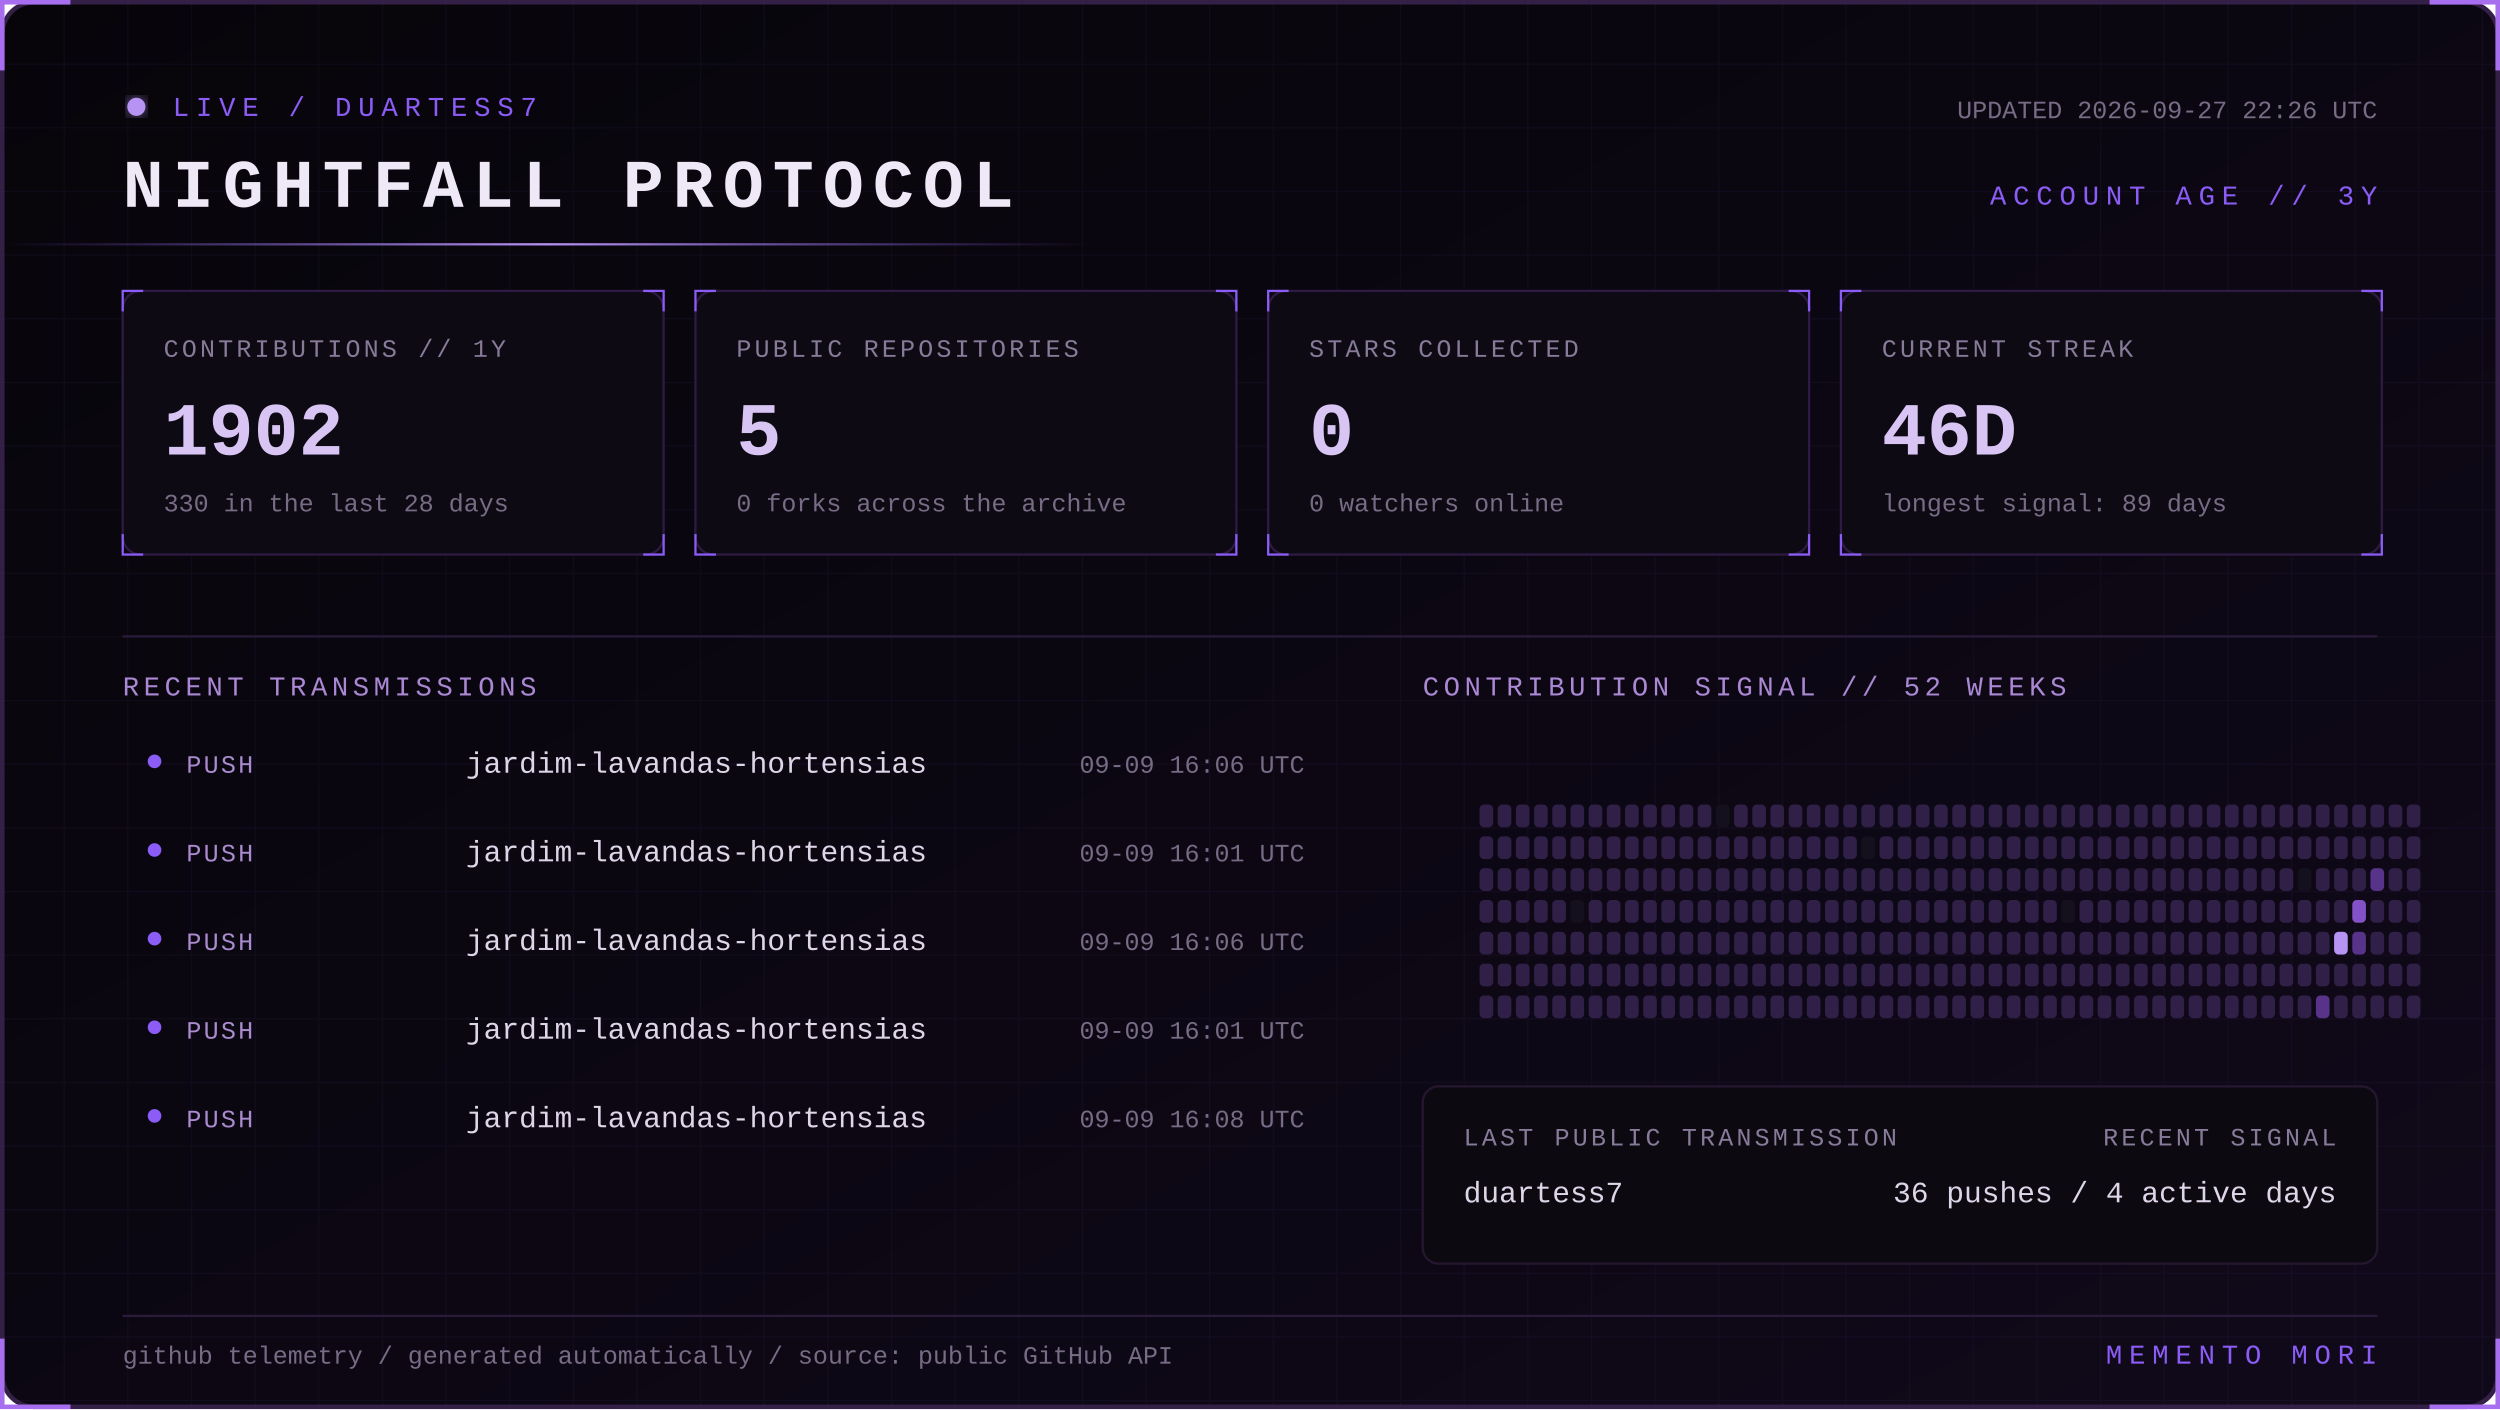
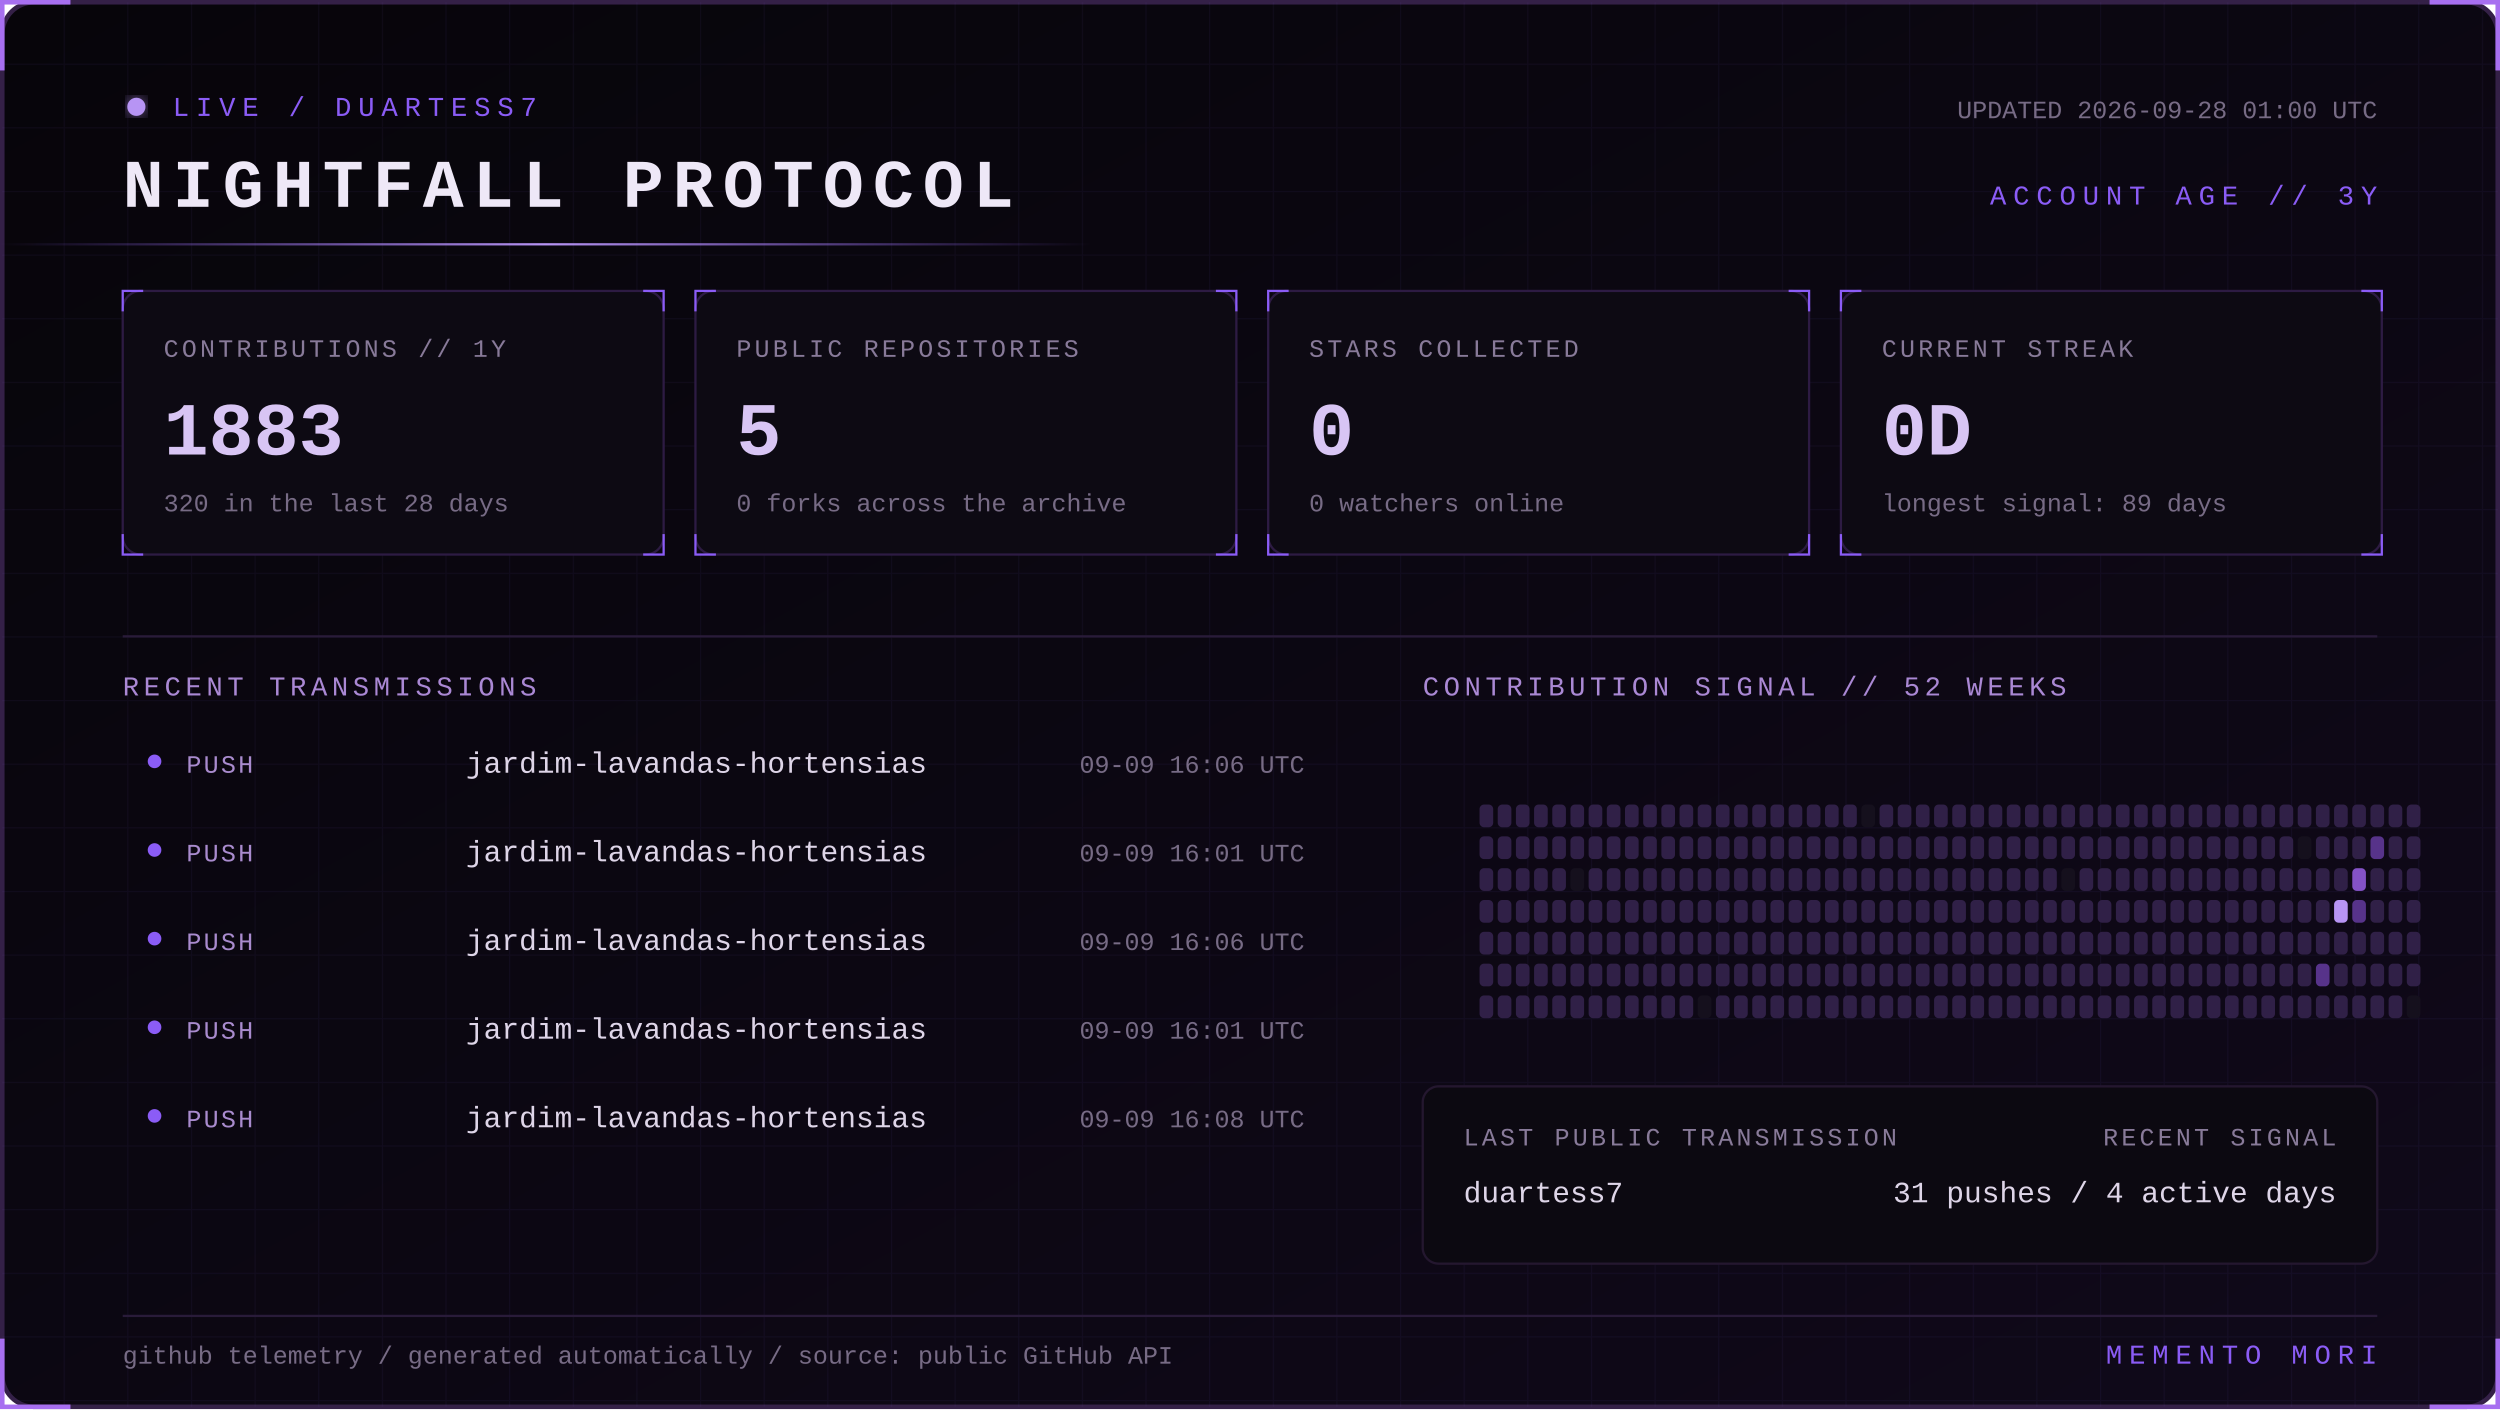
<svg xmlns="http://www.w3.org/2000/svg" width="1100" height="620" viewBox="0 0 1100 620" role="img" aria-labelledby="title desc">
  <defs>
    <linearGradient id="bg" x1="0" y1="0" x2="1" y2="1">
      <stop stop-color="#07050a" />
      <stop offset="1" stop-color="#10091a" />
    </linearGradient>
    <linearGradient id="beam">
      <stop stop-color="#8b5cf6" stop-opacity="0" />
      <stop offset=".5" stop-color="#b794f4" />
      <stop offset="1" stop-color="#8b5cf6" stop-opacity="0" />
    </linearGradient>
    <filter id="glow">
      <feGaussianBlur stdDeviation="4" result="b" />
      <feMerge>
        <feMergeNode in="b" />
        <feMergeNode in="SourceGraphic" />
      </feMerge>
    </filter>
    <pattern id="grid" width="28" height="28" patternUnits="userSpaceOnUse">
      <path d="M28 0H0V28" fill="none" stroke="#8b5cf6" stroke-opacity=".055" />
    </pattern>
    <style>
      text { font-family: Consolas, 'Courier New', monospace; }
      .kicker { fill:#8b5cf6; font-size:12px; letter-spacing:3px; }
      .title { fill:#eee8f7; font-size:30px; font-weight:700; letter-spacing:4px; }
      .label { fill:#887a99; font-size:11px; letter-spacing:1.4px; }
      .value { fill:#d8c5f4; font-size:33px; font-weight:700; }
      .detail,.pct { fill:#776b85; font-size:11px; }
      .section { fill:#aa88d4; font-size:12px; letter-spacing:2px; }
      .lang { fill:#ded5e8; font-size:13px; }
      .event { fill:#a98bce; font-size:11px; letter-spacing:1px; }
      .scan { animation:scan 5s linear infinite; }
      .blink { animation:blink 1.6s step-end infinite; }
      @keyframes scan { from { transform:translateX(-500px) } to { transform:translateX(1100px) } }
      @keyframes blink { 50% { opacity:.25 } }
    </style>
  </defs>
  <rect x="1" y="1" width="1098" height="618" rx="14" fill="url(#bg)" stroke="#342047" stroke-width="2" />
  <rect x="1" y="1" width="1098" height="618" rx="14" fill="url(#grid)" />
  <path d="M31 1H1v30 M1069 1h30v30 M1099 589v30h-30 M31 619H1v-30" stroke="#a76ff0" stroke-width="2" fill="none" />
  <g transform="translate(54 42)">
    <circle cx="6" cy="5" r="4" fill="#b794f4" filter="url(#glow)" class="blink" />
    <text x="22" y="9" class="kicker">LIVE / DUARTESS7</text>
    <text y="49" class="title">NIGHTFALL PROTOCOL</text>
-     <text x="992" y="10" text-anchor="end" class="detail">UPDATED 2026-09-27 22:26 UTC</text>
+     <text x="992" y="10" text-anchor="end" class="detail">UPDATED 2026-09-28 01:00 UTC</text>
    <text x="992" y="48" text-anchor="end" class="kicker">ACCOUNT AGE // 3Y</text>
  </g>
  <rect y="107" width="480" height="1" fill="url(#beam)" class="scan" />
  <g transform="translate(54 128)">
    <rect width="238" height="116" rx="8" fill="#0d0a13" stroke="#2d1b43" />
    <path d="M0 9V0h9 M229 0h9v9 M238 107v9h-9 M9 116H0v-9" stroke="#8b5cf6" fill="none" />
    <text x="18" y="29" class="label">CONTRIBUTIONS // 1Y</text>
-     <text x="18" y="72" class="value">1902</text>
-     <text x="18" y="97" class="detail">330 in the last 28 days</text>
+     <text x="18" y="72" class="value">1883</text>
+     <text x="18" y="97" class="detail">320 in the last 28 days</text>
  </g>
  <g transform="translate(306 128)">
    <rect width="238" height="116" rx="8" fill="#0d0a13" stroke="#2d1b43" />
    <path d="M0 9V0h9 M229 0h9v9 M238 107v9h-9 M9 116H0v-9" stroke="#8b5cf6" fill="none" />
    <text x="18" y="29" class="label">PUBLIC REPOSITORIES</text>
    <text x="18" y="72" class="value">5</text>
    <text x="18" y="97" class="detail">0 forks across the archive</text>
  </g>
  <g transform="translate(558 128)">
    <rect width="238" height="116" rx="8" fill="#0d0a13" stroke="#2d1b43" />
    <path d="M0 9V0h9 M229 0h9v9 M238 107v9h-9 M9 116H0v-9" stroke="#8b5cf6" fill="none" />
    <text x="18" y="29" class="label">STARS COLLECTED</text>
    <text x="18" y="72" class="value">0</text>
    <text x="18" y="97" class="detail">0 watchers online</text>
  </g>
  <g transform="translate(810 128)">
    <rect width="238" height="116" rx="8" fill="#0d0a13" stroke="#2d1b43" />
    <path d="M0 9V0h9 M229 0h9v9 M238 107v9h-9 M9 116H0v-9" stroke="#8b5cf6" fill="none" />
    <text x="18" y="29" class="label">CURRENT STREAK</text>
-     <text x="18" y="72" class="value">46D</text>
+     <text x="18" y="72" class="value">0D</text>
    <text x="18" y="97" class="detail">longest signal: 89 days</text>
  </g>
  <path d="M54 280H1046" stroke="#291b39" />
  <text x="54" y="306" class="section">RECENT TRANSMISSIONS</text>
  <text x="626" y="306" class="section">CONTRIBUTION SIGNAL // 52 WEEKS</text>
  <circle cx="68" cy="335" r="3" fill="#8b5cf6" />
  <text x="82" y="340" class="event">PUSH</text>
  <text x="205" y="340" class="lang">jardim-lavandas-hortensias</text>
  <text x="574" y="340" text-anchor="end" class="pct">09-09 16:06 UTC</text>
  <circle cx="68" cy="374" r="3" fill="#8b5cf6" />
  <text x="82" y="379" class="event">PUSH</text>
  <text x="205" y="379" class="lang">jardim-lavandas-hortensias</text>
  <text x="574" y="379" text-anchor="end" class="pct">09-09 16:01 UTC</text>
  <circle cx="68" cy="413" r="3" fill="#8b5cf6" />
  <text x="82" y="418" class="event">PUSH</text>
  <text x="205" y="418" class="lang">jardim-lavandas-hortensias</text>
  <text x="574" y="418" text-anchor="end" class="pct">09-09 16:06 UTC</text>
  <circle cx="68" cy="452" r="3" fill="#8b5cf6" />
  <text x="82" y="457" class="event">PUSH</text>
  <text x="205" y="457" class="lang">jardim-lavandas-hortensias</text>
  <text x="574" y="457" text-anchor="end" class="pct">09-09 16:01 UTC</text>
  <circle cx="68" cy="491" r="3" fill="#8b5cf6" />
  <text x="82" y="496" class="event">PUSH</text>
  <text x="205" y="496" class="lang">jardim-lavandas-hortensias</text>
  <text x="574" y="496" text-anchor="end" class="pct">09-09 16:08 UTC</text>
  <g>
    <rect x="651" y="354" width="6" height="10" rx="2" fill="#302047" />
    <rect x="651" y="368" width="6" height="10" rx="2" fill="#302047" />
    <rect x="651" y="382" width="6" height="10" rx="2" fill="#302047" />
    <rect x="651" y="396" width="6" height="10" rx="2" fill="#302047" />
    <rect x="651" y="410" width="6" height="10" rx="2" fill="#302047" />
    <rect x="651" y="424" width="6" height="10" rx="2" fill="#302047" />
    <rect x="651" y="438" width="6" height="10" rx="2" fill="#302047" />
    <rect x="659" y="354" width="6" height="10" rx="2" fill="#302047" />
    <rect x="659" y="368" width="6" height="10" rx="2" fill="#302047" />
    <rect x="659" y="382" width="6" height="10" rx="2" fill="#302047" />
    <rect x="659" y="396" width="6" height="10" rx="2" fill="#302047" />
    <rect x="659" y="410" width="6" height="10" rx="2" fill="#302047" />
    <rect x="659" y="424" width="6" height="10" rx="2" fill="#302047" />
    <rect x="659" y="438" width="6" height="10" rx="2" fill="#302047" />
    <rect x="667" y="354" width="6" height="10" rx="2" fill="#302047" />
    <rect x="667" y="368" width="6" height="10" rx="2" fill="#302047" />
    <rect x="667" y="382" width="6" height="10" rx="2" fill="#302047" />
    <rect x="667" y="396" width="6" height="10" rx="2" fill="#302047" />
    <rect x="667" y="410" width="6" height="10" rx="2" fill="#302047" />
    <rect x="667" y="424" width="6" height="10" rx="2" fill="#302047" />
    <rect x="667" y="438" width="6" height="10" rx="2" fill="#302047" />
    <rect x="675" y="354" width="6" height="10" rx="2" fill="#302047" />
    <rect x="675" y="368" width="6" height="10" rx="2" fill="#302047" />
    <rect x="675" y="382" width="6" height="10" rx="2" fill="#302047" />
    <rect x="675" y="396" width="6" height="10" rx="2" fill="#302047" />
    <rect x="675" y="410" width="6" height="10" rx="2" fill="#302047" />
    <rect x="675" y="424" width="6" height="10" rx="2" fill="#302047" />
    <rect x="675" y="438" width="6" height="10" rx="2" fill="#302047" />
    <rect x="683" y="354" width="6" height="10" rx="2" fill="#302047" />
    <rect x="683" y="368" width="6" height="10" rx="2" fill="#302047" />
    <rect x="683" y="382" width="6" height="10" rx="2" fill="#302047" />
    <rect x="683" y="396" width="6" height="10" rx="2" fill="#302047" />
    <rect x="683" y="410" width="6" height="10" rx="2" fill="#302047" />
    <rect x="683" y="424" width="6" height="10" rx="2" fill="#302047" />
    <rect x="683" y="438" width="6" height="10" rx="2" fill="#302047" />
    <rect x="691" y="354" width="6" height="10" rx="2" fill="#302047" />
    <rect x="691" y="368" width="6" height="10" rx="2" fill="#302047" />
-     <rect x="691" y="382" width="6" height="10" rx="2" fill="#302047" />
-     <rect x="691" y="396" width="6" height="10" rx="2" fill="#15101d" />
+     <rect x="691" y="382" width="6" height="10" rx="2" fill="#15101d" />
+     <rect x="691" y="396" width="6" height="10" rx="2" fill="#302047" />
    <rect x="691" y="410" width="6" height="10" rx="2" fill="#302047" />
    <rect x="691" y="424" width="6" height="10" rx="2" fill="#302047" />
    <rect x="691" y="438" width="6" height="10" rx="2" fill="#302047" />
    <rect x="699" y="354" width="6" height="10" rx="2" fill="#302047" />
    <rect x="699" y="368" width="6" height="10" rx="2" fill="#302047" />
    <rect x="699" y="382" width="6" height="10" rx="2" fill="#302047" />
    <rect x="699" y="396" width="6" height="10" rx="2" fill="#302047" />
    <rect x="699" y="410" width="6" height="10" rx="2" fill="#302047" />
    <rect x="699" y="424" width="6" height="10" rx="2" fill="#302047" />
    <rect x="699" y="438" width="6" height="10" rx="2" fill="#302047" />
    <rect x="707" y="354" width="6" height="10" rx="2" fill="#302047" />
    <rect x="707" y="368" width="6" height="10" rx="2" fill="#302047" />
    <rect x="707" y="382" width="6" height="10" rx="2" fill="#302047" />
    <rect x="707" y="396" width="6" height="10" rx="2" fill="#302047" />
    <rect x="707" y="410" width="6" height="10" rx="2" fill="#302047" />
    <rect x="707" y="424" width="6" height="10" rx="2" fill="#302047" />
    <rect x="707" y="438" width="6" height="10" rx="2" fill="#302047" />
    <rect x="715" y="354" width="6" height="10" rx="2" fill="#302047" />
    <rect x="715" y="368" width="6" height="10" rx="2" fill="#302047" />
    <rect x="715" y="382" width="6" height="10" rx="2" fill="#302047" />
    <rect x="715" y="396" width="6" height="10" rx="2" fill="#302047" />
    <rect x="715" y="410" width="6" height="10" rx="2" fill="#302047" />
    <rect x="715" y="424" width="6" height="10" rx="2" fill="#302047" />
    <rect x="715" y="438" width="6" height="10" rx="2" fill="#302047" />
    <rect x="723" y="354" width="6" height="10" rx="2" fill="#302047" />
    <rect x="723" y="368" width="6" height="10" rx="2" fill="#302047" />
    <rect x="723" y="382" width="6" height="10" rx="2" fill="#302047" />
    <rect x="723" y="396" width="6" height="10" rx="2" fill="#302047" />
    <rect x="723" y="410" width="6" height="10" rx="2" fill="#302047" />
    <rect x="723" y="424" width="6" height="10" rx="2" fill="#302047" />
    <rect x="723" y="438" width="6" height="10" rx="2" fill="#302047" />
    <rect x="731" y="354" width="6" height="10" rx="2" fill="#302047" />
    <rect x="731" y="368" width="6" height="10" rx="2" fill="#302047" />
    <rect x="731" y="382" width="6" height="10" rx="2" fill="#302047" />
    <rect x="731" y="396" width="6" height="10" rx="2" fill="#302047" />
    <rect x="731" y="410" width="6" height="10" rx="2" fill="#302047" />
    <rect x="731" y="424" width="6" height="10" rx="2" fill="#302047" />
    <rect x="731" y="438" width="6" height="10" rx="2" fill="#302047" />
    <rect x="739" y="354" width="6" height="10" rx="2" fill="#302047" />
    <rect x="739" y="368" width="6" height="10" rx="2" fill="#302047" />
    <rect x="739" y="382" width="6" height="10" rx="2" fill="#302047" />
    <rect x="739" y="396" width="6" height="10" rx="2" fill="#302047" />
    <rect x="739" y="410" width="6" height="10" rx="2" fill="#302047" />
    <rect x="739" y="424" width="6" height="10" rx="2" fill="#302047" />
    <rect x="739" y="438" width="6" height="10" rx="2" fill="#302047" />
    <rect x="747" y="354" width="6" height="10" rx="2" fill="#302047" />
    <rect x="747" y="368" width="6" height="10" rx="2" fill="#302047" />
    <rect x="747" y="382" width="6" height="10" rx="2" fill="#302047" />
    <rect x="747" y="396" width="6" height="10" rx="2" fill="#302047" />
    <rect x="747" y="410" width="6" height="10" rx="2" fill="#302047" />
    <rect x="747" y="424" width="6" height="10" rx="2" fill="#302047" />
-     <rect x="747" y="438" width="6" height="10" rx="2" fill="#302047" />
-     <rect x="755" y="354" width="6" height="10" rx="2" fill="#15101d" />
+     <rect x="747" y="438" width="6" height="10" rx="2" fill="#15101d" />
+     <rect x="755" y="354" width="6" height="10" rx="2" fill="#302047" />
    <rect x="755" y="368" width="6" height="10" rx="2" fill="#302047" />
    <rect x="755" y="382" width="6" height="10" rx="2" fill="#302047" />
    <rect x="755" y="396" width="6" height="10" rx="2" fill="#302047" />
    <rect x="755" y="410" width="6" height="10" rx="2" fill="#302047" />
    <rect x="755" y="424" width="6" height="10" rx="2" fill="#302047" />
    <rect x="755" y="438" width="6" height="10" rx="2" fill="#302047" />
    <rect x="763" y="354" width="6" height="10" rx="2" fill="#302047" />
    <rect x="763" y="368" width="6" height="10" rx="2" fill="#302047" />
    <rect x="763" y="382" width="6" height="10" rx="2" fill="#302047" />
    <rect x="763" y="396" width="6" height="10" rx="2" fill="#302047" />
    <rect x="763" y="410" width="6" height="10" rx="2" fill="#302047" />
    <rect x="763" y="424" width="6" height="10" rx="2" fill="#302047" />
    <rect x="763" y="438" width="6" height="10" rx="2" fill="#302047" />
    <rect x="771" y="354" width="6" height="10" rx="2" fill="#302047" />
    <rect x="771" y="368" width="6" height="10" rx="2" fill="#302047" />
    <rect x="771" y="382" width="6" height="10" rx="2" fill="#302047" />
    <rect x="771" y="396" width="6" height="10" rx="2" fill="#302047" />
    <rect x="771" y="410" width="6" height="10" rx="2" fill="#302047" />
    <rect x="771" y="424" width="6" height="10" rx="2" fill="#302047" />
    <rect x="771" y="438" width="6" height="10" rx="2" fill="#302047" />
    <rect x="779" y="354" width="6" height="10" rx="2" fill="#302047" />
    <rect x="779" y="368" width="6" height="10" rx="2" fill="#302047" />
    <rect x="779" y="382" width="6" height="10" rx="2" fill="#302047" />
    <rect x="779" y="396" width="6" height="10" rx="2" fill="#302047" />
    <rect x="779" y="410" width="6" height="10" rx="2" fill="#302047" />
    <rect x="779" y="424" width="6" height="10" rx="2" fill="#302047" />
    <rect x="779" y="438" width="6" height="10" rx="2" fill="#302047" />
    <rect x="787" y="354" width="6" height="10" rx="2" fill="#302047" />
    <rect x="787" y="368" width="6" height="10" rx="2" fill="#302047" />
    <rect x="787" y="382" width="6" height="10" rx="2" fill="#302047" />
    <rect x="787" y="396" width="6" height="10" rx="2" fill="#302047" />
    <rect x="787" y="410" width="6" height="10" rx="2" fill="#302047" />
    <rect x="787" y="424" width="6" height="10" rx="2" fill="#302047" />
    <rect x="787" y="438" width="6" height="10" rx="2" fill="#302047" />
    <rect x="795" y="354" width="6" height="10" rx="2" fill="#302047" />
    <rect x="795" y="368" width="6" height="10" rx="2" fill="#302047" />
    <rect x="795" y="382" width="6" height="10" rx="2" fill="#302047" />
    <rect x="795" y="396" width="6" height="10" rx="2" fill="#302047" />
    <rect x="795" y="410" width="6" height="10" rx="2" fill="#302047" />
    <rect x="795" y="424" width="6" height="10" rx="2" fill="#302047" />
    <rect x="795" y="438" width="6" height="10" rx="2" fill="#302047" />
    <rect x="803" y="354" width="6" height="10" rx="2" fill="#302047" />
    <rect x="803" y="368" width="6" height="10" rx="2" fill="#302047" />
    <rect x="803" y="382" width="6" height="10" rx="2" fill="#302047" />
    <rect x="803" y="396" width="6" height="10" rx="2" fill="#302047" />
    <rect x="803" y="410" width="6" height="10" rx="2" fill="#302047" />
    <rect x="803" y="424" width="6" height="10" rx="2" fill="#302047" />
    <rect x="803" y="438" width="6" height="10" rx="2" fill="#302047" />
    <rect x="811" y="354" width="6" height="10" rx="2" fill="#302047" />
    <rect x="811" y="368" width="6" height="10" rx="2" fill="#302047" />
    <rect x="811" y="382" width="6" height="10" rx="2" fill="#302047" />
    <rect x="811" y="396" width="6" height="10" rx="2" fill="#302047" />
    <rect x="811" y="410" width="6" height="10" rx="2" fill="#302047" />
    <rect x="811" y="424" width="6" height="10" rx="2" fill="#302047" />
    <rect x="811" y="438" width="6" height="10" rx="2" fill="#302047" />
-     <rect x="819" y="354" width="6" height="10" rx="2" fill="#302047" />
-     <rect x="819" y="368" width="6" height="10" rx="2" fill="#15101d" />
+     <rect x="819" y="354" width="6" height="10" rx="2" fill="#15101d" />
+     <rect x="819" y="368" width="6" height="10" rx="2" fill="#302047" />
    <rect x="819" y="382" width="6" height="10" rx="2" fill="#302047" />
    <rect x="819" y="396" width="6" height="10" rx="2" fill="#302047" />
    <rect x="819" y="410" width="6" height="10" rx="2" fill="#302047" />
    <rect x="819" y="424" width="6" height="10" rx="2" fill="#302047" />
    <rect x="819" y="438" width="6" height="10" rx="2" fill="#302047" />
    <rect x="827" y="354" width="6" height="10" rx="2" fill="#302047" />
    <rect x="827" y="368" width="6" height="10" rx="2" fill="#302047" />
    <rect x="827" y="382" width="6" height="10" rx="2" fill="#302047" />
    <rect x="827" y="396" width="6" height="10" rx="2" fill="#302047" />
    <rect x="827" y="410" width="6" height="10" rx="2" fill="#302047" />
    <rect x="827" y="424" width="6" height="10" rx="2" fill="#302047" />
    <rect x="827" y="438" width="6" height="10" rx="2" fill="#302047" />
    <rect x="835" y="354" width="6" height="10" rx="2" fill="#302047" />
    <rect x="835" y="368" width="6" height="10" rx="2" fill="#302047" />
    <rect x="835" y="382" width="6" height="10" rx="2" fill="#302047" />
    <rect x="835" y="396" width="6" height="10" rx="2" fill="#302047" />
    <rect x="835" y="410" width="6" height="10" rx="2" fill="#302047" />
    <rect x="835" y="424" width="6" height="10" rx="2" fill="#302047" />
    <rect x="835" y="438" width="6" height="10" rx="2" fill="#302047" />
    <rect x="843" y="354" width="6" height="10" rx="2" fill="#302047" />
    <rect x="843" y="368" width="6" height="10" rx="2" fill="#302047" />
    <rect x="843" y="382" width="6" height="10" rx="2" fill="#302047" />
    <rect x="843" y="396" width="6" height="10" rx="2" fill="#302047" />
    <rect x="843" y="410" width="6" height="10" rx="2" fill="#302047" />
    <rect x="843" y="424" width="6" height="10" rx="2" fill="#302047" />
    <rect x="843" y="438" width="6" height="10" rx="2" fill="#302047" />
    <rect x="851" y="354" width="6" height="10" rx="2" fill="#302047" />
    <rect x="851" y="368" width="6" height="10" rx="2" fill="#302047" />
    <rect x="851" y="382" width="6" height="10" rx="2" fill="#302047" />
    <rect x="851" y="396" width="6" height="10" rx="2" fill="#302047" />
    <rect x="851" y="410" width="6" height="10" rx="2" fill="#302047" />
    <rect x="851" y="424" width="6" height="10" rx="2" fill="#302047" />
    <rect x="851" y="438" width="6" height="10" rx="2" fill="#302047" />
    <rect x="859" y="354" width="6" height="10" rx="2" fill="#302047" />
    <rect x="859" y="368" width="6" height="10" rx="2" fill="#302047" />
    <rect x="859" y="382" width="6" height="10" rx="2" fill="#302047" />
    <rect x="859" y="396" width="6" height="10" rx="2" fill="#302047" />
    <rect x="859" y="410" width="6" height="10" rx="2" fill="#302047" />
    <rect x="859" y="424" width="6" height="10" rx="2" fill="#302047" />
    <rect x="859" y="438" width="6" height="10" rx="2" fill="#302047" />
    <rect x="867" y="354" width="6" height="10" rx="2" fill="#302047" />
    <rect x="867" y="368" width="6" height="10" rx="2" fill="#302047" />
    <rect x="867" y="382" width="6" height="10" rx="2" fill="#302047" />
    <rect x="867" y="396" width="6" height="10" rx="2" fill="#302047" />
    <rect x="867" y="410" width="6" height="10" rx="2" fill="#302047" />
    <rect x="867" y="424" width="6" height="10" rx="2" fill="#302047" />
    <rect x="867" y="438" width="6" height="10" rx="2" fill="#302047" />
    <rect x="875" y="354" width="6" height="10" rx="2" fill="#302047" />
    <rect x="875" y="368" width="6" height="10" rx="2" fill="#302047" />
    <rect x="875" y="382" width="6" height="10" rx="2" fill="#302047" />
    <rect x="875" y="396" width="6" height="10" rx="2" fill="#302047" />
    <rect x="875" y="410" width="6" height="10" rx="2" fill="#302047" />
    <rect x="875" y="424" width="6" height="10" rx="2" fill="#302047" />
    <rect x="875" y="438" width="6" height="10" rx="2" fill="#302047" />
    <rect x="883" y="354" width="6" height="10" rx="2" fill="#302047" />
    <rect x="883" y="368" width="6" height="10" rx="2" fill="#302047" />
    <rect x="883" y="382" width="6" height="10" rx="2" fill="#302047" />
    <rect x="883" y="396" width="6" height="10" rx="2" fill="#302047" />
    <rect x="883" y="410" width="6" height="10" rx="2" fill="#302047" />
    <rect x="883" y="424" width="6" height="10" rx="2" fill="#302047" />
    <rect x="883" y="438" width="6" height="10" rx="2" fill="#302047" />
    <rect x="891" y="354" width="6" height="10" rx="2" fill="#302047" />
    <rect x="891" y="368" width="6" height="10" rx="2" fill="#302047" />
    <rect x="891" y="382" width="6" height="10" rx="2" fill="#302047" />
    <rect x="891" y="396" width="6" height="10" rx="2" fill="#302047" />
    <rect x="891" y="410" width="6" height="10" rx="2" fill="#302047" />
    <rect x="891" y="424" width="6" height="10" rx="2" fill="#302047" />
    <rect x="891" y="438" width="6" height="10" rx="2" fill="#302047" />
    <rect x="899" y="354" width="6" height="10" rx="2" fill="#302047" />
    <rect x="899" y="368" width="6" height="10" rx="2" fill="#302047" />
    <rect x="899" y="382" width="6" height="10" rx="2" fill="#302047" />
    <rect x="899" y="396" width="6" height="10" rx="2" fill="#302047" />
    <rect x="899" y="410" width="6" height="10" rx="2" fill="#302047" />
    <rect x="899" y="424" width="6" height="10" rx="2" fill="#302047" />
    <rect x="899" y="438" width="6" height="10" rx="2" fill="#302047" />
    <rect x="907" y="354" width="6" height="10" rx="2" fill="#302047" />
    <rect x="907" y="368" width="6" height="10" rx="2" fill="#302047" />
-     <rect x="907" y="382" width="6" height="10" rx="2" fill="#302047" />
-     <rect x="907" y="396" width="6" height="10" rx="2" fill="#15101d" />
+     <rect x="907" y="382" width="6" height="10" rx="2" fill="#15101d" />
+     <rect x="907" y="396" width="6" height="10" rx="2" fill="#302047" />
    <rect x="907" y="410" width="6" height="10" rx="2" fill="#302047" />
    <rect x="907" y="424" width="6" height="10" rx="2" fill="#302047" />
    <rect x="907" y="438" width="6" height="10" rx="2" fill="#302047" />
    <rect x="915" y="354" width="6" height="10" rx="2" fill="#302047" />
    <rect x="915" y="368" width="6" height="10" rx="2" fill="#302047" />
    <rect x="915" y="382" width="6" height="10" rx="2" fill="#302047" />
    <rect x="915" y="396" width="6" height="10" rx="2" fill="#302047" />
    <rect x="915" y="410" width="6" height="10" rx="2" fill="#302047" />
    <rect x="915" y="424" width="6" height="10" rx="2" fill="#302047" />
    <rect x="915" y="438" width="6" height="10" rx="2" fill="#302047" />
    <rect x="923" y="354" width="6" height="10" rx="2" fill="#302047" />
    <rect x="923" y="368" width="6" height="10" rx="2" fill="#302047" />
    <rect x="923" y="382" width="6" height="10" rx="2" fill="#302047" />
    <rect x="923" y="396" width="6" height="10" rx="2" fill="#302047" />
    <rect x="923" y="410" width="6" height="10" rx="2" fill="#302047" />
    <rect x="923" y="424" width="6" height="10" rx="2" fill="#302047" />
    <rect x="923" y="438" width="6" height="10" rx="2" fill="#302047" />
    <rect x="931" y="354" width="6" height="10" rx="2" fill="#302047" />
    <rect x="931" y="368" width="6" height="10" rx="2" fill="#302047" />
    <rect x="931" y="382" width="6" height="10" rx="2" fill="#302047" />
    <rect x="931" y="396" width="6" height="10" rx="2" fill="#302047" />
    <rect x="931" y="410" width="6" height="10" rx="2" fill="#302047" />
    <rect x="931" y="424" width="6" height="10" rx="2" fill="#302047" />
    <rect x="931" y="438" width="6" height="10" rx="2" fill="#302047" />
    <rect x="939" y="354" width="6" height="10" rx="2" fill="#302047" />
    <rect x="939" y="368" width="6" height="10" rx="2" fill="#302047" />
    <rect x="939" y="382" width="6" height="10" rx="2" fill="#302047" />
    <rect x="939" y="396" width="6" height="10" rx="2" fill="#302047" />
    <rect x="939" y="410" width="6" height="10" rx="2" fill="#302047" />
    <rect x="939" y="424" width="6" height="10" rx="2" fill="#302047" />
    <rect x="939" y="438" width="6" height="10" rx="2" fill="#302047" />
    <rect x="947" y="354" width="6" height="10" rx="2" fill="#302047" />
    <rect x="947" y="368" width="6" height="10" rx="2" fill="#302047" />
    <rect x="947" y="382" width="6" height="10" rx="2" fill="#302047" />
    <rect x="947" y="396" width="6" height="10" rx="2" fill="#302047" />
    <rect x="947" y="410" width="6" height="10" rx="2" fill="#302047" />
    <rect x="947" y="424" width="6" height="10" rx="2" fill="#302047" />
    <rect x="947" y="438" width="6" height="10" rx="2" fill="#302047" />
    <rect x="955" y="354" width="6" height="10" rx="2" fill="#302047" />
    <rect x="955" y="368" width="6" height="10" rx="2" fill="#302047" />
    <rect x="955" y="382" width="6" height="10" rx="2" fill="#302047" />
    <rect x="955" y="396" width="6" height="10" rx="2" fill="#302047" />
    <rect x="955" y="410" width="6" height="10" rx="2" fill="#302047" />
    <rect x="955" y="424" width="6" height="10" rx="2" fill="#302047" />
    <rect x="955" y="438" width="6" height="10" rx="2" fill="#302047" />
    <rect x="963" y="354" width="6" height="10" rx="2" fill="#302047" />
    <rect x="963" y="368" width="6" height="10" rx="2" fill="#302047" />
    <rect x="963" y="382" width="6" height="10" rx="2" fill="#302047" />
    <rect x="963" y="396" width="6" height="10" rx="2" fill="#302047" />
    <rect x="963" y="410" width="6" height="10" rx="2" fill="#302047" />
    <rect x="963" y="424" width="6" height="10" rx="2" fill="#302047" />
    <rect x="963" y="438" width="6" height="10" rx="2" fill="#302047" />
    <rect x="971" y="354" width="6" height="10" rx="2" fill="#302047" />
    <rect x="971" y="368" width="6" height="10" rx="2" fill="#302047" />
    <rect x="971" y="382" width="6" height="10" rx="2" fill="#302047" />
    <rect x="971" y="396" width="6" height="10" rx="2" fill="#302047" />
    <rect x="971" y="410" width="6" height="10" rx="2" fill="#302047" />
    <rect x="971" y="424" width="6" height="10" rx="2" fill="#302047" />
    <rect x="971" y="438" width="6" height="10" rx="2" fill="#302047" />
    <rect x="979" y="354" width="6" height="10" rx="2" fill="#302047" />
    <rect x="979" y="368" width="6" height="10" rx="2" fill="#302047" />
    <rect x="979" y="382" width="6" height="10" rx="2" fill="#302047" />
    <rect x="979" y="396" width="6" height="10" rx="2" fill="#302047" />
    <rect x="979" y="410" width="6" height="10" rx="2" fill="#302047" />
    <rect x="979" y="424" width="6" height="10" rx="2" fill="#302047" />
    <rect x="979" y="438" width="6" height="10" rx="2" fill="#302047" />
    <rect x="987" y="354" width="6" height="10" rx="2" fill="#302047" />
    <rect x="987" y="368" width="6" height="10" rx="2" fill="#302047" />
    <rect x="987" y="382" width="6" height="10" rx="2" fill="#302047" />
    <rect x="987" y="396" width="6" height="10" rx="2" fill="#302047" />
    <rect x="987" y="410" width="6" height="10" rx="2" fill="#302047" />
    <rect x="987" y="424" width="6" height="10" rx="2" fill="#302047" />
    <rect x="987" y="438" width="6" height="10" rx="2" fill="#302047" />
    <rect x="995" y="354" width="6" height="10" rx="2" fill="#302047" />
    <rect x="995" y="368" width="6" height="10" rx="2" fill="#302047" />
    <rect x="995" y="382" width="6" height="10" rx="2" fill="#302047" />
    <rect x="995" y="396" width="6" height="10" rx="2" fill="#302047" />
    <rect x="995" y="410" width="6" height="10" rx="2" fill="#302047" />
    <rect x="995" y="424" width="6" height="10" rx="2" fill="#302047" />
    <rect x="995" y="438" width="6" height="10" rx="2" fill="#302047" />
    <rect x="1003" y="354" width="6" height="10" rx="2" fill="#302047" />
    <rect x="1003" y="368" width="6" height="10" rx="2" fill="#302047" />
    <rect x="1003" y="382" width="6" height="10" rx="2" fill="#302047" />
    <rect x="1003" y="396" width="6" height="10" rx="2" fill="#302047" />
    <rect x="1003" y="410" width="6" height="10" rx="2" fill="#302047" />
    <rect x="1003" y="424" width="6" height="10" rx="2" fill="#302047" />
    <rect x="1003" y="438" width="6" height="10" rx="2" fill="#302047" />
    <rect x="1011" y="354" width="6" height="10" rx="2" fill="#302047" />
-     <rect x="1011" y="368" width="6" height="10" rx="2" fill="#302047" />
-     <rect x="1011" y="382" width="6" height="10" rx="2" fill="#15101d" />
+     <rect x="1011" y="368" width="6" height="10" rx="2" fill="#15101d" />
+     <rect x="1011" y="382" width="6" height="10" rx="2" fill="#302047" />
    <rect x="1011" y="396" width="6" height="10" rx="2" fill="#302047" />
    <rect x="1011" y="410" width="6" height="10" rx="2" fill="#302047" />
    <rect x="1011" y="424" width="6" height="10" rx="2" fill="#302047" />
    <rect x="1011" y="438" width="6" height="10" rx="2" fill="#302047" />
    <rect x="1019" y="354" width="6" height="10" rx="2" fill="#302047" />
    <rect x="1019" y="368" width="6" height="10" rx="2" fill="#302047" />
    <rect x="1019" y="382" width="6" height="10" rx="2" fill="#302047" />
    <rect x="1019" y="396" width="6" height="10" rx="2" fill="#302047" />
    <rect x="1019" y="410" width="6" height="10" rx="2" fill="#302047" />
-     <rect x="1019" y="424" width="6" height="10" rx="2" fill="#302047" />
-     <rect x="1019" y="438" width="6" height="10" rx="2" fill="#57338a" />
+     <rect x="1019" y="424" width="6" height="10" rx="2" fill="#57338a" />
+     <rect x="1019" y="438" width="6" height="10" rx="2" fill="#302047" />
    <rect x="1027" y="354" width="6" height="10" rx="2" fill="#302047" />
    <rect x="1027" y="368" width="6" height="10" rx="2" fill="#302047" />
    <rect x="1027" y="382" width="6" height="10" rx="2" fill="#302047" />
-     <rect x="1027" y="396" width="6" height="10" rx="2" fill="#302047" />
-     <rect x="1027" y="410" width="6" height="10" rx="2" fill="#b794f4" />
+     <rect x="1027" y="396" width="6" height="10" rx="2" fill="#b794f4" />
+     <rect x="1027" y="410" width="6" height="10" rx="2" fill="#302047" />
    <rect x="1027" y="424" width="6" height="10" rx="2" fill="#302047" />
    <rect x="1027" y="438" width="6" height="10" rx="2" fill="#302047" />
    <rect x="1035" y="354" width="6" height="10" rx="2" fill="#302047" />
    <rect x="1035" y="368" width="6" height="10" rx="2" fill="#302047" />
-     <rect x="1035" y="382" width="6" height="10" rx="2" fill="#302047" />
-     <rect x="1035" y="396" width="6" height="10" rx="2" fill="#8452c7" />
-     <rect x="1035" y="410" width="6" height="10" rx="2" fill="#57338a" />
+     <rect x="1035" y="382" width="6" height="10" rx="2" fill="#8452c7" />
+     <rect x="1035" y="396" width="6" height="10" rx="2" fill="#57338a" />
+     <rect x="1035" y="410" width="6" height="10" rx="2" fill="#302047" />
    <rect x="1035" y="424" width="6" height="10" rx="2" fill="#302047" />
    <rect x="1035" y="438" width="6" height="10" rx="2" fill="#302047" />
    <rect x="1043" y="354" width="6" height="10" rx="2" fill="#302047" />
-     <rect x="1043" y="368" width="6" height="10" rx="2" fill="#302047" />
-     <rect x="1043" y="382" width="6" height="10" rx="2" fill="#57338a" />
+     <rect x="1043" y="368" width="6" height="10" rx="2" fill="#57338a" />
+     <rect x="1043" y="382" width="6" height="10" rx="2" fill="#302047" />
    <rect x="1043" y="396" width="6" height="10" rx="2" fill="#302047" />
    <rect x="1043" y="410" width="6" height="10" rx="2" fill="#302047" />
    <rect x="1043" y="424" width="6" height="10" rx="2" fill="#302047" />
    <rect x="1043" y="438" width="6" height="10" rx="2" fill="#302047" />
    <rect x="1051" y="354" width="6" height="10" rx="2" fill="#302047" />
    <rect x="1051" y="368" width="6" height="10" rx="2" fill="#302047" />
    <rect x="1051" y="382" width="6" height="10" rx="2" fill="#302047" />
    <rect x="1051" y="396" width="6" height="10" rx="2" fill="#302047" />
    <rect x="1051" y="410" width="6" height="10" rx="2" fill="#302047" />
    <rect x="1051" y="424" width="6" height="10" rx="2" fill="#302047" />
    <rect x="1051" y="438" width="6" height="10" rx="2" fill="#302047" />
    <rect x="1059" y="354" width="6" height="10" rx="2" fill="#302047" />
    <rect x="1059" y="368" width="6" height="10" rx="2" fill="#302047" />
    <rect x="1059" y="382" width="6" height="10" rx="2" fill="#302047" />
    <rect x="1059" y="396" width="6" height="10" rx="2" fill="#302047" />
    <rect x="1059" y="410" width="6" height="10" rx="2" fill="#302047" />
    <rect x="1059" y="424" width="6" height="10" rx="2" fill="#302047" />
-     <rect x="1059" y="438" width="6" height="10" rx="2" fill="#302047" />
+     <rect x="1059" y="438" width="6" height="10" rx="2" fill="#15101d" />
  </g>
  <g transform="translate(626 478)">
    <rect width="420" height="78" rx="7" fill="#0c0911" stroke="#24172f" />
    <text x="18" y="26" class="label">LAST PUBLIC TRANSMISSION</text>
    <text x="18" y="51" class="lang">duartess7</text>
    <text x="402" y="26" text-anchor="end" class="label">RECENT SIGNAL</text>
-     <text x="402" y="51" text-anchor="end" class="lang">36 pushes / 4 active days</text>
+     <text x="402" y="51" text-anchor="end" class="lang">31 pushes / 4 active days</text>
  </g>
  <path d="M54 579H1046" stroke="#291b39" />
  <text x="54" y="600" class="detail">github telemetry / generated automatically / source: public GitHub API</text>
  <text x="1046" y="600" text-anchor="end" class="kicker">MEMENTO MORI</text>
</svg>
